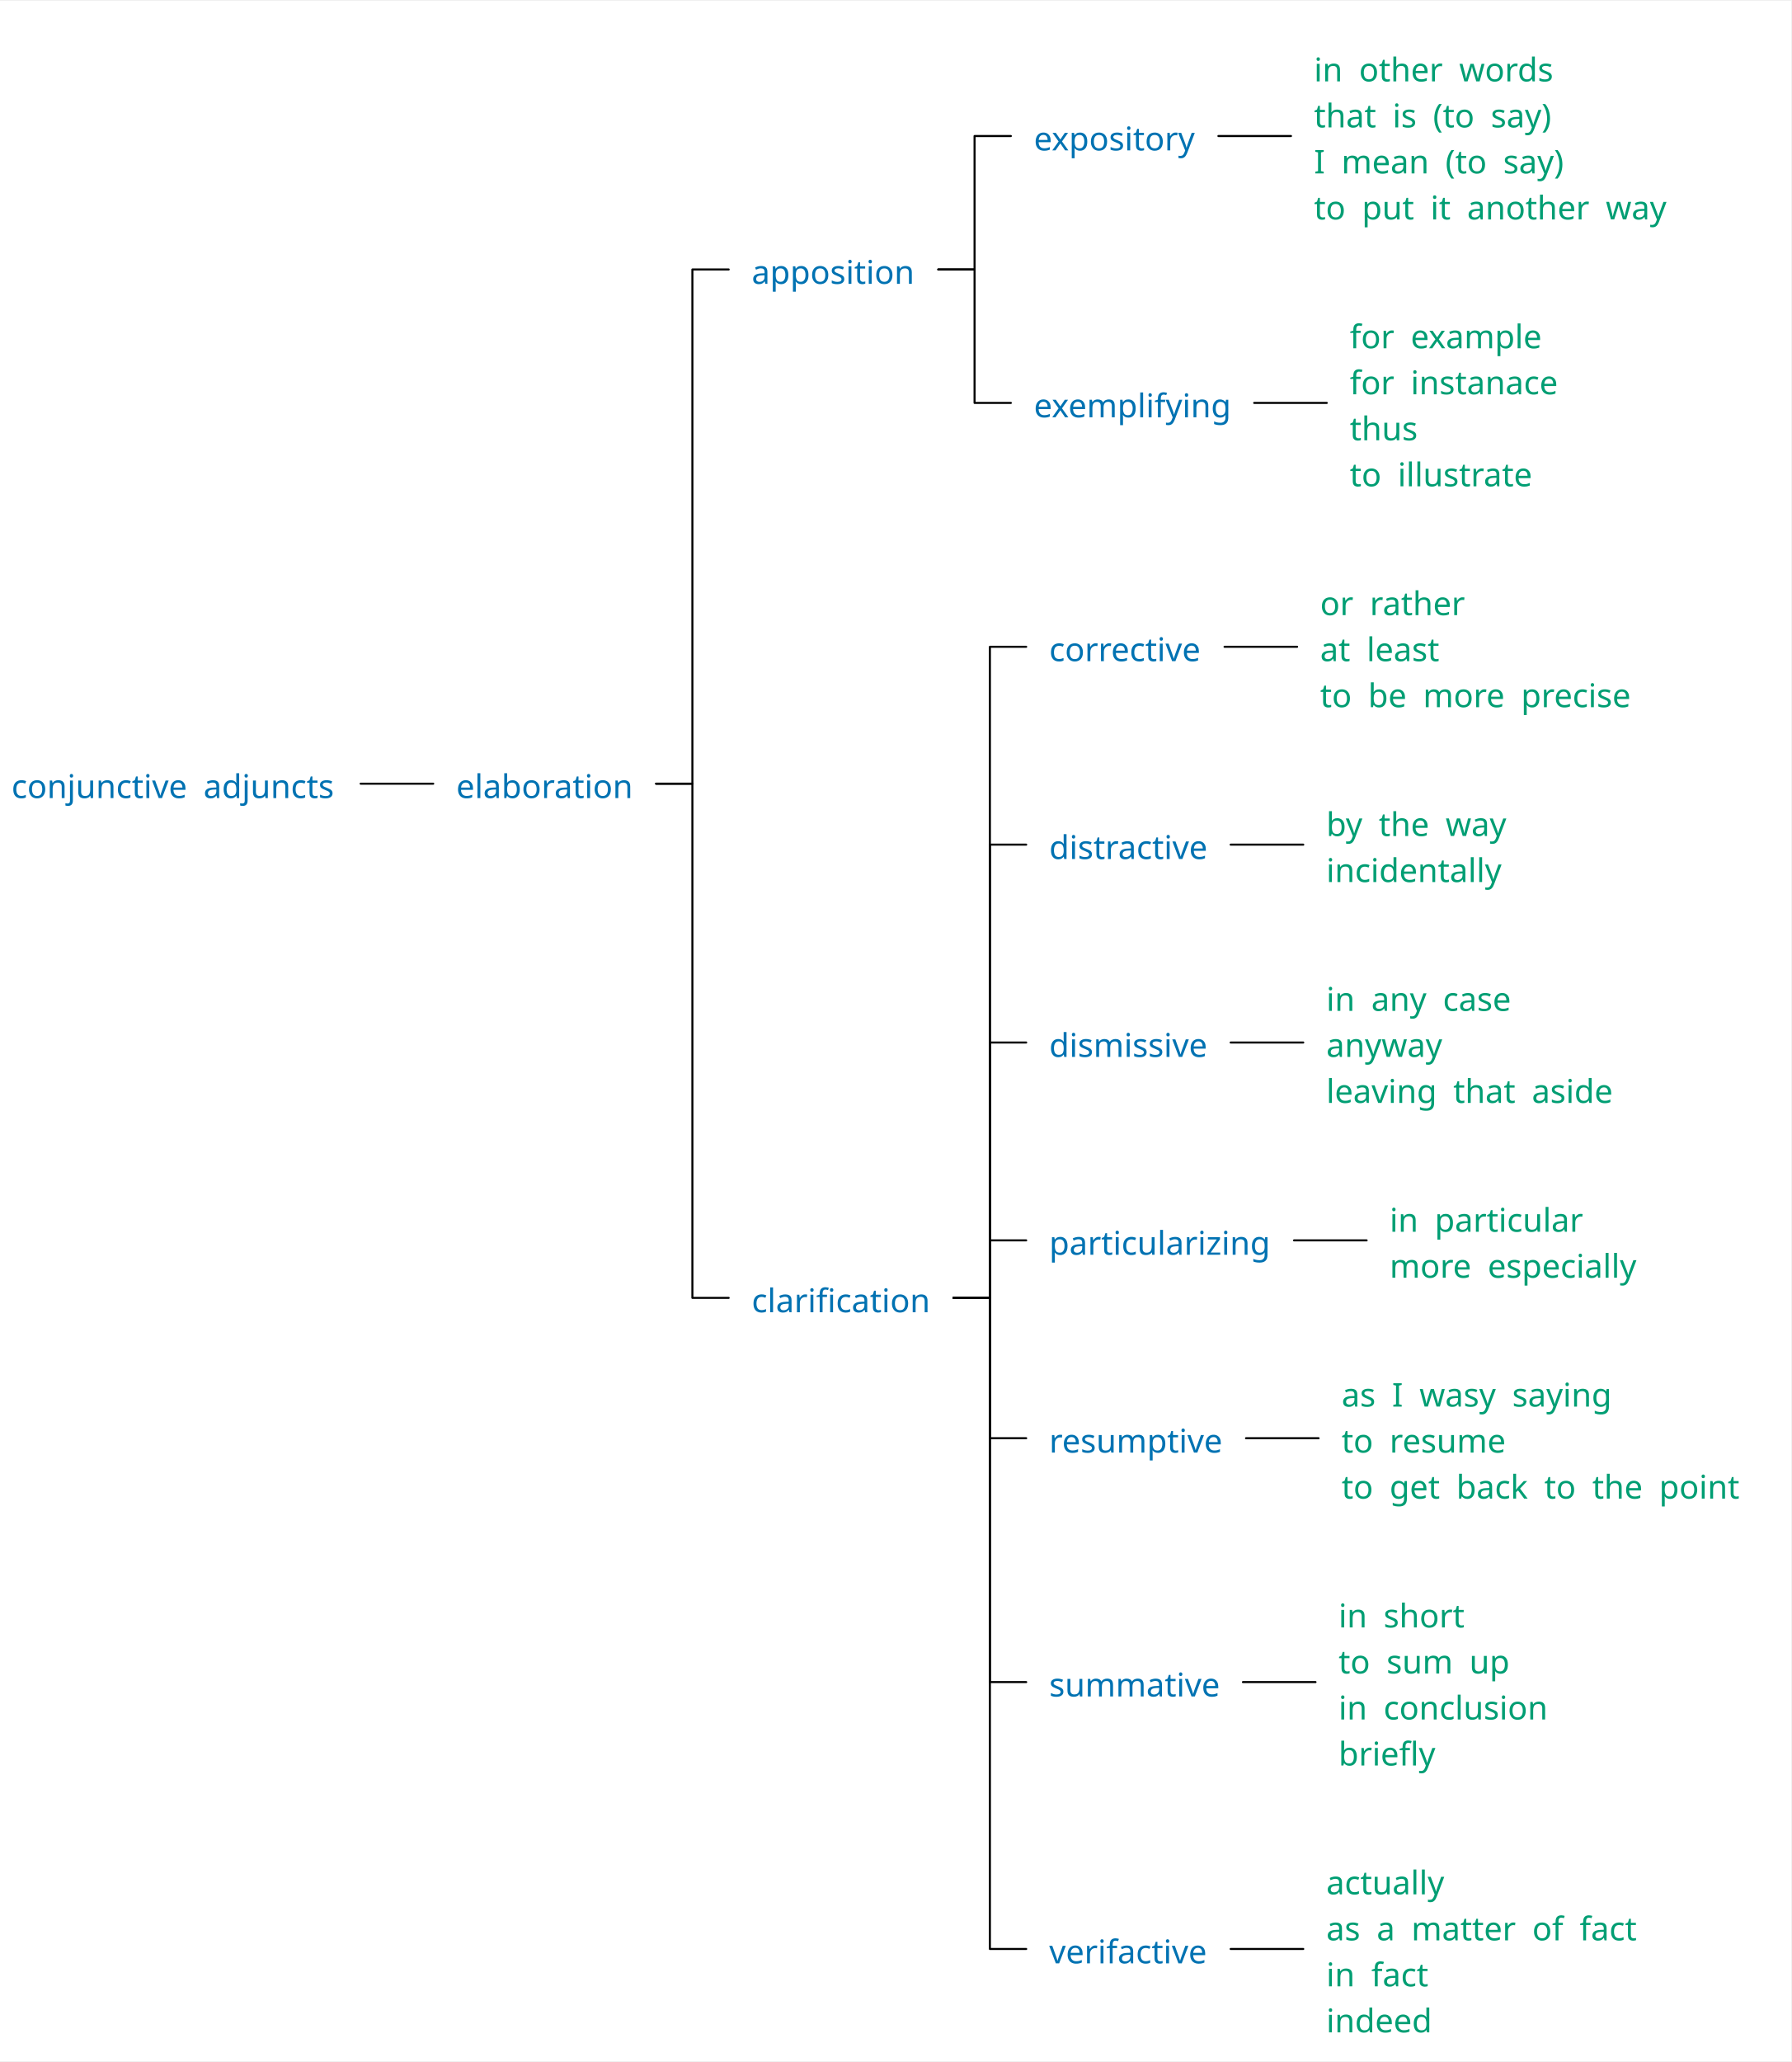
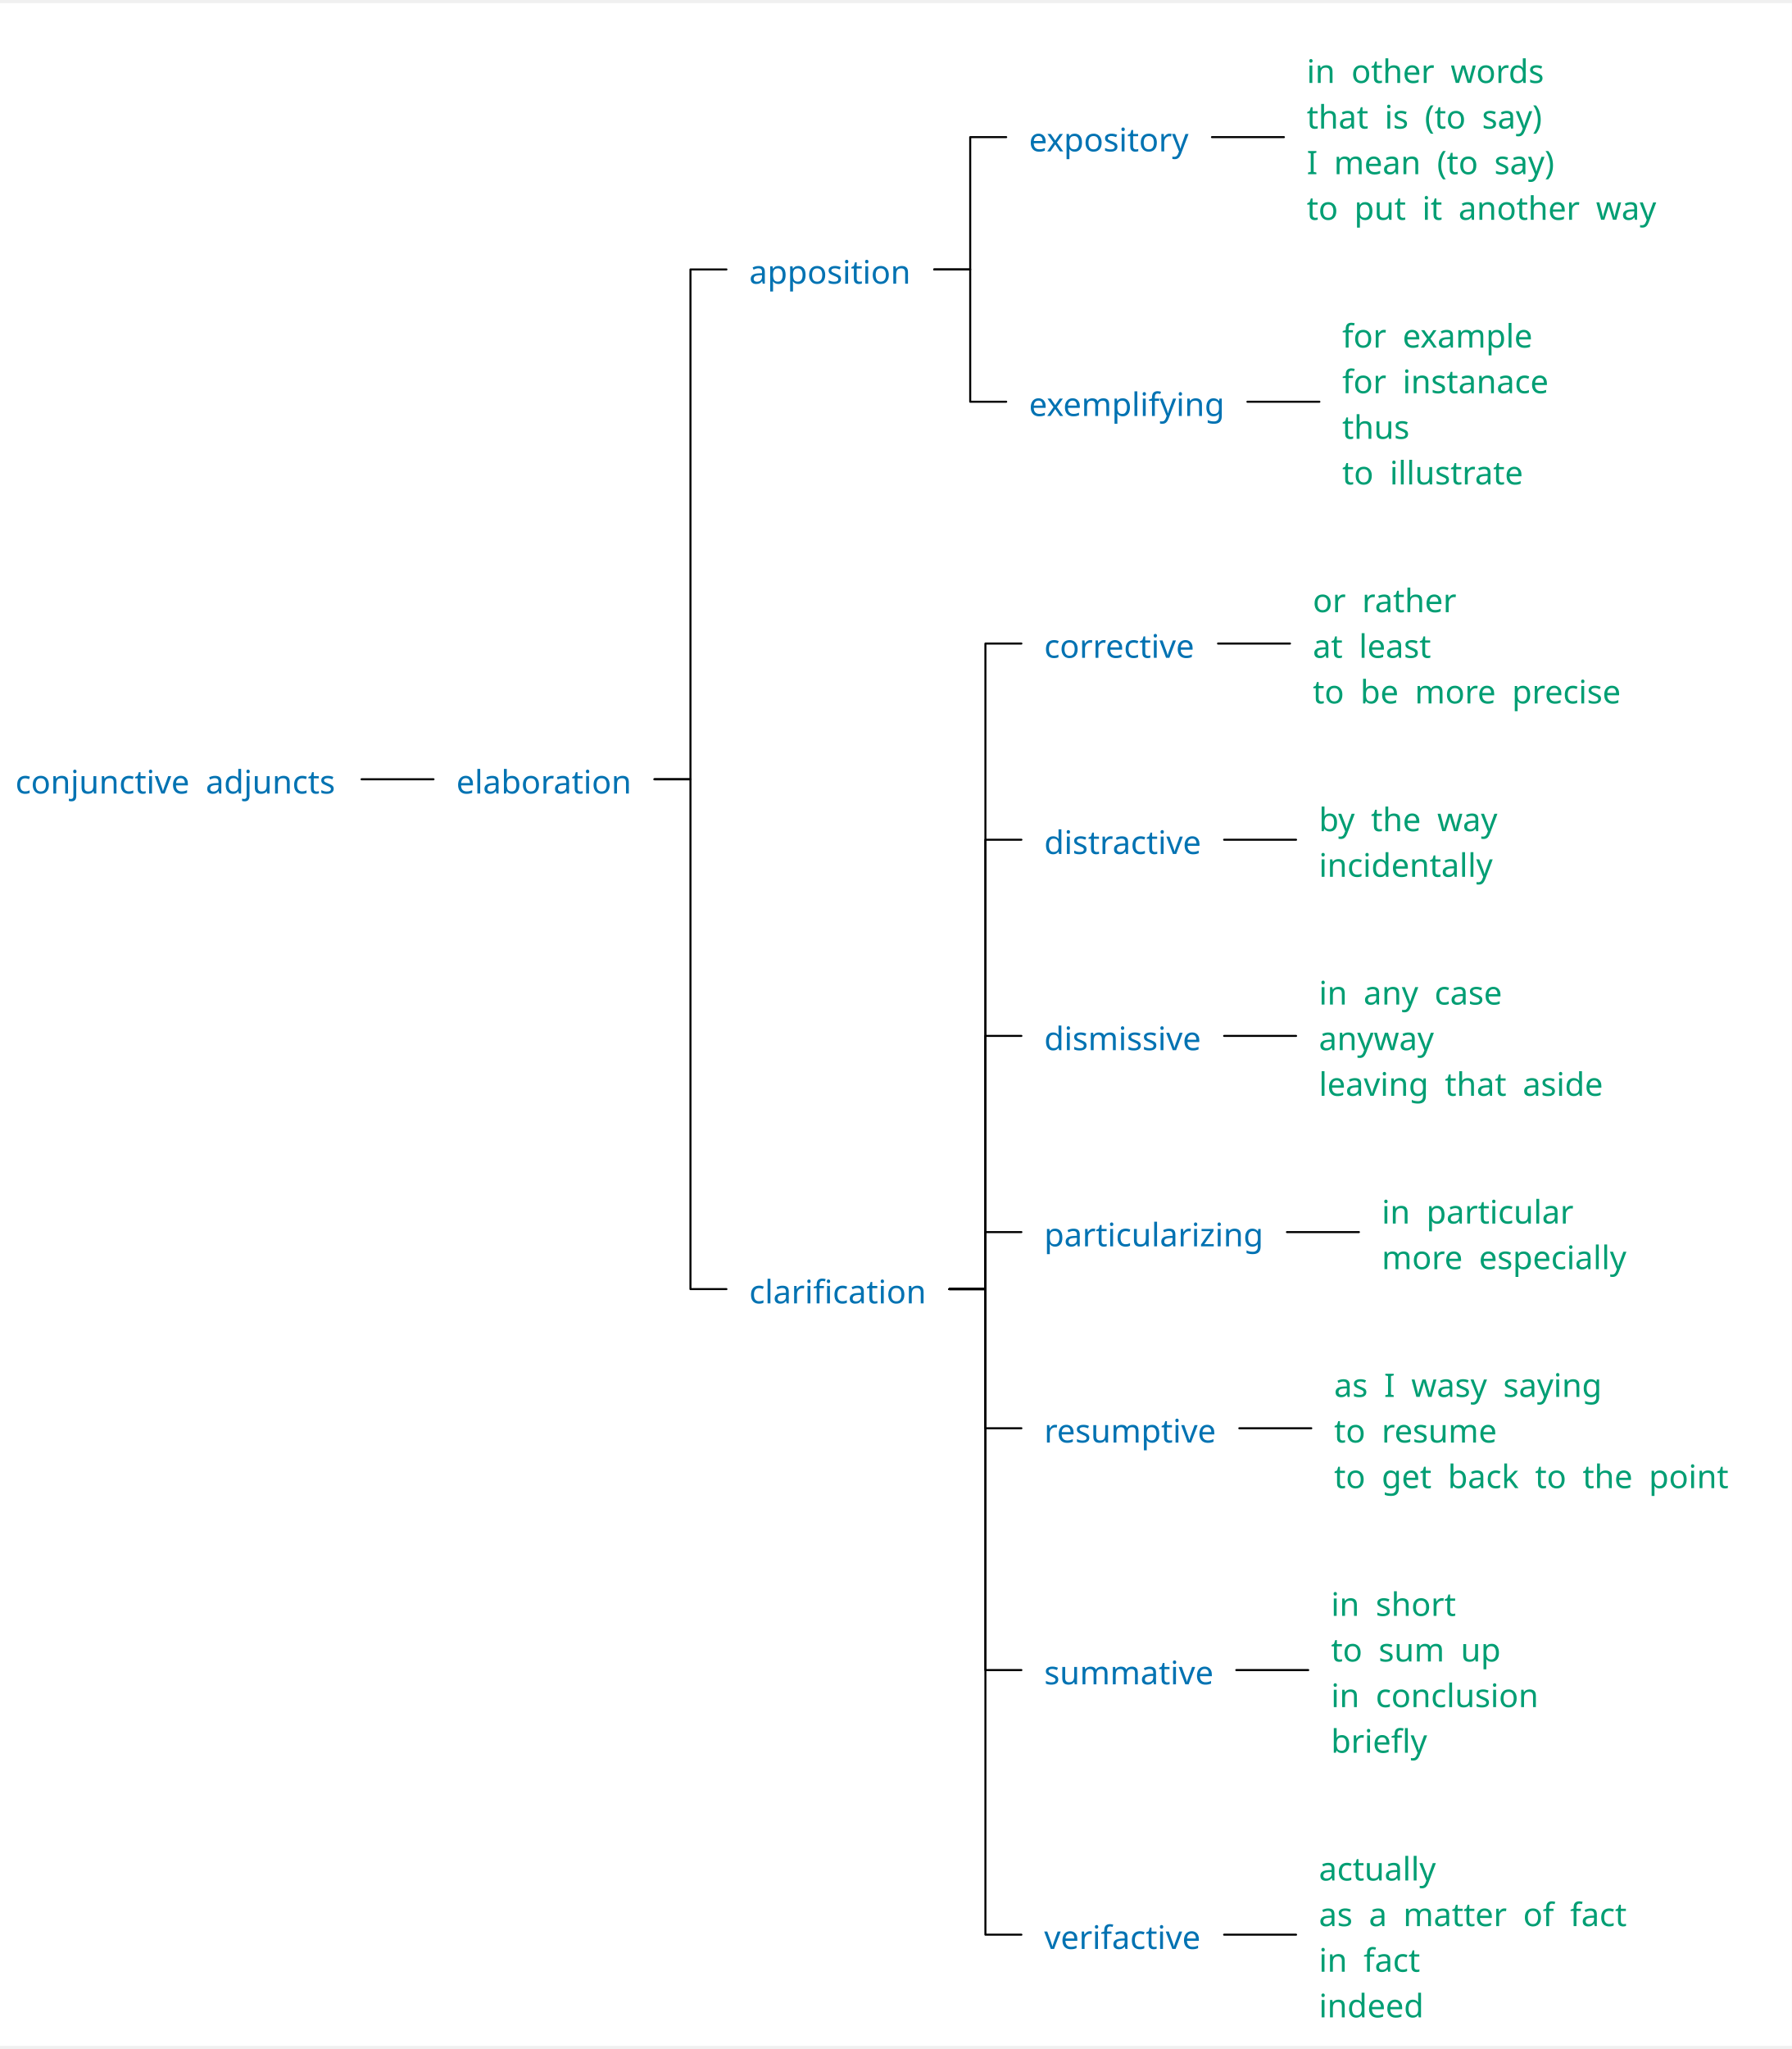
- <svg xmlns="http://www.w3.org/2000/svg" width="1740.75" height="2003.625" viewBox="-11.25, 0, 1752.0, 2014.875" version="1.1">
+ <svg xmlns="http://www.w3.org/2000/svg" width="1752.6" height="2003.625" viewBox="-15.2, 0, 1767.8, 2014.875" version="1.1">
  <defs>
-     <marker id="arrow" markerUnits="userSpaceOnUse" viewBox="0 0 10 10" refX="10" refY="5" markerWidth="11.25" markerHeight="11.25" orient="auto">
+     <marker id="arrow" markerUnits="userSpaceOnUse" viewBox="0 0 10 10" refX="10" refY="5" markerWidth="15.2" markerHeight="15.2" orient="auto">
      <path d="M 0 0 L 10 5 L 0 10" fill="#CC79A7" />
    </marker>
-     <marker id="arrowBackward" markerUnits="userSpaceOnUse" viewBox="0 0 10 10" refX="5" refY="5" markerWidth="11.25" markerHeight="11.25" orient="auto">
+     <marker id="arrowBackward" markerUnits="userSpaceOnUse" viewBox="0 0 10 10" refX="5" refY="5" markerWidth="15.2" markerHeight="15.2" orient="auto">
      <path d="M 0 0 L 10 5 L 0 10 z" fill="#CC79A7" />
    </marker>
-     <marker id="arrowForward" markerUnits="userSpaceOnUse" viewBox="0 0 10 10" refX="5" refY="5" markerWidth="11.25" markerHeight="11.25" orient="auto">
+     <marker id="arrowForward" markerUnits="userSpaceOnUse" viewBox="0 0 10 10" refX="5" refY="5" markerWidth="15.2" markerHeight="15.2" orient="auto">
      <path d="M 10 0 L 0 5 L 10 10 z" fill="#CC79A7" />
    </marker>
-     <marker id="arrowBothways" markerUnits="userSpaceOnUse" viewBox="0 0 30 10" refX="15" refY="5" markerWidth="33.75" markerHeight="11.25" orient="auto">
+     <marker id="arrowBothways" markerUnits="userSpaceOnUse" viewBox="0 0 30 10" refX="15" refY="5" markerWidth="45.6" markerHeight="15.2" orient="auto">
      <path d="M 0 5 L 10 0 L 10 5 L 20 5 L 20 0 L 30 5 L 20 10 L 20 5 L 10 5 L 10 10 z" fill="#CC79A7" />
    </marker>
    <pattern id="hatchBlack" x="10" y="10" width="10" height="10" patternUnits="userSpaceOnUse" patternTransform="rotate(45)">
      <line x1="0" y="0" x2="0" y2="10" stroke="black" stroke-width="4" />
    </pattern>
    <pattern id="hatchForNode" x="10" y="10" width="10" height="10" patternUnits="userSpaceOnUse" patternTransform="rotate(45)">
      <line x1="0" y="0" x2="0" y2="10" stroke="#0072B2" stroke-width="4" />
    </pattern>
    <pattern id="hatchForLeaf" x="10" y="10" width="10" height="10" patternUnits="userSpaceOnUse" patternTransform="rotate(45)">
      <line x1="0" y="0" x2="0" y2="10" stroke="#009E73" stroke-width="4" />
    </pattern>
  </defs>
-   <rect x="-11.25" y="0" width="1752.0" height="2014.875" stroke="none" fill="white" />"
+   <rect x="-15.2" y="0" width="1767.8" height="2014.875" stroke="none" fill="white" />"
<text white-space="pre" alignment-baseline="text-top" style="fill: #0072B2; storoke-width: 0; font-size: 32px;" x="0.0" y="779.625">
    <tspan x="0.0" y="779.625" style="" text-decoration="" font-family="'Noto Sans', 'Noto Sans JP', OpenMoji, 'OpenMoji Color', 'OpenMoji Black', sans-serif">conjunctive<tspan style="fill:none;">￭</tspan>adjuncts</tspan>
  </text>
  <text white-space="pre" alignment-baseline="text-top" style="fill: #0072B2; storoke-width: 0; font-size: 32px;" x="435.0" y="779.625">
    <tspan x="435.0" y="779.625" style="" text-decoration="" font-family="'Noto Sans', 'Noto Sans JP', OpenMoji, 'OpenMoji Color', 'OpenMoji Black', sans-serif">elaboration</tspan>
  </text>
  <text white-space="pre" alignment-baseline="text-top" style="fill: #0072B2; storoke-width: 0; font-size: 32px;" x="724.0" y="276.75">
    <tspan x="724.0" y="276.75" style="" text-decoration="" font-family="'Noto Sans', 'Noto Sans JP', OpenMoji, 'OpenMoji Color', 'OpenMoji Black', sans-serif">apposition</tspan>
  </text>
  <text white-space="pre" alignment-baseline="text-top" style="fill: #0072B2; storoke-width: 0; font-size: 32px;" x="1000.0" y="146.25">
    <tspan x="1000.0" y="146.25" style="" text-decoration="" font-family="'Noto Sans', 'Noto Sans JP', OpenMoji, 'OpenMoji Color', 'OpenMoji Black', sans-serif">expository</tspan>
  </text>
  <text white-space="pre" alignment-baseline="text-top" style="fill: #009E73; storoke-width: 0; font-size: 32px;" x="1274.0" y="78.75">
    <tspan x="1274.0" y="78.75" style="" text-decoration="" font-family="'Noto Sans', 'Noto Sans JP', OpenMoji, 'OpenMoji Color', 'OpenMoji Black', sans-serif">in<tspan style="fill:none;">￭</tspan>other<tspan style="fill:none;">￭</tspan>words</tspan>
    <tspan x="1274.0" y="123.75" style="" text-decoration="" font-family="'Noto Sans', 'Noto Sans JP', OpenMoji, 'OpenMoji Color', 'OpenMoji Black', sans-serif">that<tspan style="fill:none;">￭</tspan>is<tspan style="fill:none;">￭</tspan>(to<tspan style="fill:none;">￭</tspan>say)</tspan>
    <tspan x="1274.0" y="168.75" style="" text-decoration="" font-family="'Noto Sans', 'Noto Sans JP', OpenMoji, 'OpenMoji Color', 'OpenMoji Black', sans-serif">I<tspan style="fill:none;">￭</tspan>mean<tspan style="fill:none;">￭</tspan>(to<tspan style="fill:none;">￭</tspan>say)</tspan>
    <tspan x="1274.0" y="213.75" style="" text-decoration="" font-family="'Noto Sans', 'Noto Sans JP', OpenMoji, 'OpenMoji Color', 'OpenMoji Black', sans-serif">to<tspan style="fill:none;">￭</tspan>put<tspan style="fill:none;">￭</tspan>it<tspan style="fill:none;">￭</tspan>another<tspan style="fill:none;">￭</tspan>way</tspan>
  </text>
  <text white-space="pre" alignment-baseline="text-top" style="fill: #0072B2; storoke-width: 0; font-size: 32px;" x="1000.0" y="407.25">
    <tspan x="1000.0" y="407.25" style="" text-decoration="" font-family="'Noto Sans', 'Noto Sans JP', OpenMoji, 'OpenMoji Color', 'OpenMoji Black', sans-serif">exemplifying</tspan>
  </text>
  <text white-space="pre" alignment-baseline="text-top" style="fill: #009E73; storoke-width: 0; font-size: 32px;" x="1309.0" y="339.75">
    <tspan x="1309.0" y="339.75" style="" text-decoration="" font-family="'Noto Sans', 'Noto Sans JP', OpenMoji, 'OpenMoji Color', 'OpenMoji Black', sans-serif">for<tspan style="fill:none;">￭</tspan>example</tspan>
    <tspan x="1309.0" y="384.75" style="" text-decoration="" font-family="'Noto Sans', 'Noto Sans JP', OpenMoji, 'OpenMoji Color', 'OpenMoji Black', sans-serif">for<tspan style="fill:none;">￭</tspan>instanace</tspan>
    <tspan x="1309.0" y="429.75" style="" text-decoration="" font-family="'Noto Sans', 'Noto Sans JP', OpenMoji, 'OpenMoji Color', 'OpenMoji Black', sans-serif">thus</tspan>
    <tspan x="1309.0" y="474.75" style="" text-decoration="" font-family="'Noto Sans', 'Noto Sans JP', OpenMoji, 'OpenMoji Color', 'OpenMoji Black', sans-serif">to<tspan style="fill:none;">￭</tspan>illustrate</tspan>
  </text>
  <text white-space="pre" alignment-baseline="text-top" style="fill: #0072B2; storoke-width: 0; font-size: 32px;" x="724.0" y="1282.5">
    <tspan x="724.0" y="1282.5" style="" text-decoration="" font-family="'Noto Sans', 'Noto Sans JP', OpenMoji, 'OpenMoji Color', 'OpenMoji Black', sans-serif">clarification</tspan>
  </text>
  <text white-space="pre" alignment-baseline="text-top" style="fill: #0072B2; storoke-width: 0; font-size: 32px;" x="1015.0" y="645.75">
    <tspan x="1015.0" y="645.75" style="" text-decoration="" font-family="'Noto Sans', 'Noto Sans JP', OpenMoji, 'OpenMoji Color', 'OpenMoji Black', sans-serif">corrective</tspan>
  </text>
  <text white-space="pre" alignment-baseline="text-top" style="fill: #009E73; storoke-width: 0; font-size: 32px;" x="1280.0" y="600.75">
    <tspan x="1280.0" y="600.75" style="" text-decoration="" font-family="'Noto Sans', 'Noto Sans JP', OpenMoji, 'OpenMoji Color', 'OpenMoji Black', sans-serif">or<tspan style="fill:none;">￭</tspan>rather</tspan>
    <tspan x="1280.0" y="645.75" style="" text-decoration="" font-family="'Noto Sans', 'Noto Sans JP', OpenMoji, 'OpenMoji Color', 'OpenMoji Black', sans-serif">at<tspan style="fill:none;">￭</tspan>least</tspan>
    <tspan x="1280.0" y="690.75" style="" text-decoration="" font-family="'Noto Sans', 'Noto Sans JP', OpenMoji, 'OpenMoji Color', 'OpenMoji Black', sans-serif">to<tspan style="fill:none;">￭</tspan>be<tspan style="fill:none;">￭</tspan>more<tspan style="fill:none;">￭</tspan>precise</tspan>
  </text>
  <text white-space="pre" alignment-baseline="text-top" style="fill: #0072B2; storoke-width: 0; font-size: 32px;" x="1015.0" y="839.25">
    <tspan x="1015.0" y="839.25" style="" text-decoration="" font-family="'Noto Sans', 'Noto Sans JP', OpenMoji, 'OpenMoji Color', 'OpenMoji Black', sans-serif">distractive</tspan>
  </text>
  <text white-space="pre" alignment-baseline="text-top" style="fill: #009E73; storoke-width: 0; font-size: 32px;" x="1286.0" y="816.75">
    <tspan x="1286.0" y="816.75" style="" text-decoration="" font-family="'Noto Sans', 'Noto Sans JP', OpenMoji, 'OpenMoji Color', 'OpenMoji Black', sans-serif">by<tspan style="fill:none;">￭</tspan>the<tspan style="fill:none;">￭</tspan>way</tspan>
    <tspan x="1286.0" y="861.75" style="" text-decoration="" font-family="'Noto Sans', 'Noto Sans JP', OpenMoji, 'OpenMoji Color', 'OpenMoji Black', sans-serif">incidentally</tspan>
  </text>
  <text white-space="pre" alignment-baseline="text-top" style="fill: #0072B2; storoke-width: 0; font-size: 32px;" x="1015.0" y="1032.75">
    <tspan x="1015.0" y="1032.75" style="" text-decoration="" font-family="'Noto Sans', 'Noto Sans JP', OpenMoji, 'OpenMoji Color', 'OpenMoji Black', sans-serif">dismissive</tspan>
  </text>
  <text white-space="pre" alignment-baseline="text-top" style="fill: #009E73; storoke-width: 0; font-size: 32px;" x="1286.0" y="987.75">
    <tspan x="1286.0" y="987.75" style="" text-decoration="" font-family="'Noto Sans', 'Noto Sans JP', OpenMoji, 'OpenMoji Color', 'OpenMoji Black', sans-serif">in<tspan style="fill:none;">￭</tspan>any<tspan style="fill:none;">￭</tspan>case</tspan>
    <tspan x="1286.0" y="1032.75" style="" text-decoration="" font-family="'Noto Sans', 'Noto Sans JP', OpenMoji, 'OpenMoji Color', 'OpenMoji Black', sans-serif">anyway</tspan>
    <tspan x="1286.0" y="1077.75" style="" text-decoration="" font-family="'Noto Sans', 'Noto Sans JP', OpenMoji, 'OpenMoji Color', 'OpenMoji Black', sans-serif">leaving<tspan style="fill:none;">￭</tspan>that<tspan style="fill:none;">￭</tspan>aside</tspan>
  </text>
  <text white-space="pre" alignment-baseline="text-top" style="fill: #0072B2; storoke-width: 0; font-size: 32px;" x="1015.0" y="1226.25">
    <tspan x="1015.0" y="1226.25" style="" text-decoration="" font-family="'Noto Sans', 'Noto Sans JP', OpenMoji, 'OpenMoji Color', 'OpenMoji Black', sans-serif">particularizing</tspan>
  </text>
  <text white-space="pre" alignment-baseline="text-top" style="fill: #009E73; storoke-width: 0; font-size: 32px;" x="1348.0" y="1203.75">
    <tspan x="1348.0" y="1203.75" style="" text-decoration="" font-family="'Noto Sans', 'Noto Sans JP', OpenMoji, 'OpenMoji Color', 'OpenMoji Black', sans-serif">in<tspan style="fill:none;">￭</tspan>particular</tspan>
    <tspan x="1348.0" y="1248.75" style="" text-decoration="" font-family="'Noto Sans', 'Noto Sans JP', OpenMoji, 'OpenMoji Color', 'OpenMoji Black', sans-serif">more<tspan style="fill:none;">￭</tspan>especially</tspan>
  </text>
  <text white-space="pre" alignment-baseline="text-top" style="fill: #0072B2; storoke-width: 0; font-size: 32px;" x="1015.0" y="1419.75">
    <tspan x="1015.0" y="1419.75" style="" text-decoration="" font-family="'Noto Sans', 'Noto Sans JP', OpenMoji, 'OpenMoji Color', 'OpenMoji Black', sans-serif">resumptive</tspan>
  </text>
  <text white-space="pre" alignment-baseline="text-top" style="fill: #009E73; storoke-width: 0; font-size: 32px;" x="1301.0" y="1374.75">
    <tspan x="1301.0" y="1374.75" style="" text-decoration="" font-family="'Noto Sans', 'Noto Sans JP', OpenMoji, 'OpenMoji Color', 'OpenMoji Black', sans-serif">as<tspan style="fill:none;">￭</tspan>I<tspan style="fill:none;">￭</tspan>wasy<tspan style="fill:none;">￭</tspan>saying</tspan>
    <tspan x="1301.0" y="1419.75" style="" text-decoration="" font-family="'Noto Sans', 'Noto Sans JP', OpenMoji, 'OpenMoji Color', 'OpenMoji Black', sans-serif">to<tspan style="fill:none;">￭</tspan>resume</tspan>
    <tspan x="1301.0" y="1464.75" style="" text-decoration="" font-family="'Noto Sans', 'Noto Sans JP', OpenMoji, 'OpenMoji Color', 'OpenMoji Black', sans-serif">to<tspan style="fill:none;">￭</tspan>get<tspan style="fill:none;">￭</tspan>back<tspan style="fill:none;">￭</tspan>to<tspan style="fill:none;">￭</tspan>the<tspan style="fill:none;">￭</tspan>point</tspan>
  </text>
  <text white-space="pre" alignment-baseline="text-top" style="fill: #0072B2; storoke-width: 0; font-size: 32px;" x="1015.0" y="1658.25">
    <tspan x="1015.0" y="1658.25" style="" text-decoration="" font-family="'Noto Sans', 'Noto Sans JP', OpenMoji, 'OpenMoji Color', 'OpenMoji Black', sans-serif">summative</tspan>
  </text>
  <text white-space="pre" alignment-baseline="text-top" style="fill: #009E73; storoke-width: 0; font-size: 32px;" x="1298.0" y="1590.75">
    <tspan x="1298.0" y="1590.75" style="" text-decoration="" font-family="'Noto Sans', 'Noto Sans JP', OpenMoji, 'OpenMoji Color', 'OpenMoji Black', sans-serif">in<tspan style="fill:none;">￭</tspan>short</tspan>
    <tspan x="1298.0" y="1635.75" style="" text-decoration="" font-family="'Noto Sans', 'Noto Sans JP', OpenMoji, 'OpenMoji Color', 'OpenMoji Black', sans-serif">to<tspan style="fill:none;">￭</tspan>sum<tspan style="fill:none;">￭</tspan>up</tspan>
    <tspan x="1298.0" y="1680.75" style="" text-decoration="" font-family="'Noto Sans', 'Noto Sans JP', OpenMoji, 'OpenMoji Color', 'OpenMoji Black', sans-serif">in<tspan style="fill:none;">￭</tspan>conclusion</tspan>
    <tspan x="1298.0" y="1725.75" style="" text-decoration="" font-family="'Noto Sans', 'Noto Sans JP', OpenMoji, 'OpenMoji Color', 'OpenMoji Black', sans-serif">briefly</tspan>
  </text>
  <text white-space="pre" alignment-baseline="text-top" style="fill: #0072B2; storoke-width: 0; font-size: 32px;" x="1015.0" y="1919.25">
    <tspan x="1015.0" y="1919.25" style="" text-decoration="" font-family="'Noto Sans', 'Noto Sans JP', OpenMoji, 'OpenMoji Color', 'OpenMoji Black', sans-serif">verifactive</tspan>
  </text>
  <text white-space="pre" alignment-baseline="text-top" style="fill: #009E73; storoke-width: 0; font-size: 32px;" x="1286.0" y="1851.75">
    <tspan x="1286.0" y="1851.75" style="" text-decoration="" font-family="'Noto Sans', 'Noto Sans JP', OpenMoji, 'OpenMoji Color', 'OpenMoji Black', sans-serif">actually</tspan>
    <tspan x="1286.0" y="1896.75" style="" text-decoration="" font-family="'Noto Sans', 'Noto Sans JP', OpenMoji, 'OpenMoji Color', 'OpenMoji Black', sans-serif">as<tspan style="fill:none;">￭</tspan>a<tspan style="fill:none;">￭</tspan>matter<tspan style="fill:none;">￭</tspan>of<tspan style="fill:none;">￭</tspan>fact</tspan>
    <tspan x="1286.0" y="1941.75" style="" text-decoration="" font-family="'Noto Sans', 'Noto Sans JP', OpenMoji, 'OpenMoji Color', 'OpenMoji Black', sans-serif">in<tspan style="fill:none;">￭</tspan>fact</tspan>
    <tspan x="1286.0" y="1986.75" style="" text-decoration="" font-family="'Noto Sans', 'Noto Sans JP', OpenMoji, 'OpenMoji Color', 'OpenMoji Black', sans-serif">indeed</tspan>
  </text>
  <polyline style="stroke:black; stroke-width:2; fill:none; stroke-linejoin:round; stroke-linecap:round;" points="412.5 765.562 377.0 765.562 377.0 765.562 341.5 765.562" />
  <polyline style="stroke:black; stroke-width:2; fill:none; stroke-linejoin:round; stroke-linecap:round;" points="701.5 262.688 666.0 262.688 666.0 765.562 630.5 765.562" />
  <polyline style="stroke:black; stroke-width:2; fill:none; stroke-linejoin:round; stroke-linecap:round;" points="701.5 1268.438 666.0 1268.438 666.0 765.562 630.5 765.562" />
  <polyline style="stroke:black; stroke-width:2; fill:none; stroke-linejoin:round; stroke-linecap:round;" points="977.5 132.188 942.0 132.188 942.0 262.688 906.5 262.688" />
  <polyline style="stroke:black; stroke-width:2; fill:none; stroke-linejoin:round; stroke-linecap:round;" points="977.5 393.188 942.0 393.188 942.0 262.688 906.5 262.688" />
  <polyline style="stroke:black; stroke-width:2; fill:none; stroke-linejoin:round; stroke-linecap:round;" points="1251.5 132.188 1216.0 132.188 1216.0 132.188 1180.5 132.188" />
  <polyline style="stroke:black; stroke-width:2; fill:none; stroke-linejoin:round; stroke-linecap:round;" points="1286.5 393.188 1251.0 393.188 1251.0 393.188 1215.5 393.188" />
  <polyline style="stroke:black; stroke-width:2; fill:none; stroke-linejoin:round; stroke-linecap:round;" points="992.5 631.688 957.0 631.688 957.0 1268.438 921.5 1268.438" />
  <polyline style="stroke:black; stroke-width:2; fill:none; stroke-linejoin:round; stroke-linecap:round;" points="992.5 825.188 957.0 825.188 957.0 1268.438 921.5 1268.438" />
  <polyline style="stroke:black; stroke-width:2; fill:none; stroke-linejoin:round; stroke-linecap:round;" points="992.5 1018.688 957.0 1018.688 957.0 1268.438 921.5 1268.438" />
  <polyline style="stroke:black; stroke-width:2; fill:none; stroke-linejoin:round; stroke-linecap:round;" points="992.5 1212.188 957.0 1212.188 957.0 1268.438 921.5 1268.438" />
  <polyline style="stroke:black; stroke-width:2; fill:none; stroke-linejoin:round; stroke-linecap:round;" points="992.5 1405.688 957.0 1405.688 957.0 1268.438 921.5 1268.438" />
  <polyline style="stroke:black; stroke-width:2; fill:none; stroke-linejoin:round; stroke-linecap:round;" points="992.5 1644.188 957.0 1644.188 957.0 1268.438 921.5 1268.438" />
  <polyline style="stroke:black; stroke-width:2; fill:none; stroke-linejoin:round; stroke-linecap:round;" points="992.5 1905.188 957.0 1905.188 957.0 1268.438 921.5 1268.438" />
  <polyline style="stroke:black; stroke-width:2; fill:none; stroke-linejoin:round; stroke-linecap:round;" points="1257.5 631.688 1222.0 631.688 1222.0 631.688 1186.5 631.688" />
  <polyline style="stroke:black; stroke-width:2; fill:none; stroke-linejoin:round; stroke-linecap:round;" points="1263.5 825.188 1228.0 825.188 1228.0 825.188 1192.5 825.188" />
  <polyline style="stroke:black; stroke-width:2; fill:none; stroke-linejoin:round; stroke-linecap:round;" points="1263.5 1018.688 1228.0 1018.688 1228.0 1018.688 1192.5 1018.688" />
  <polyline style="stroke:black; stroke-width:2; fill:none; stroke-linejoin:round; stroke-linecap:round;" points="1325.5 1212.188 1290.0 1212.188 1290.0 1212.188 1254.5 1212.188" />
  <polyline style="stroke:black; stroke-width:2; fill:none; stroke-linejoin:round; stroke-linecap:round;" points="1278.5 1405.688 1243.0 1405.688 1243.0 1405.688 1207.5 1405.688" />
  <polyline style="stroke:black; stroke-width:2; fill:none; stroke-linejoin:round; stroke-linecap:round;" points="1275.5 1644.188 1240.0 1644.188 1240.0 1644.188 1204.5 1644.188" />
  <polyline style="stroke:black; stroke-width:2; fill:none; stroke-linejoin:round; stroke-linecap:round;" points="1263.5 1905.188 1228.0 1905.188 1228.0 1905.188 1192.5 1905.188" />
</svg>
